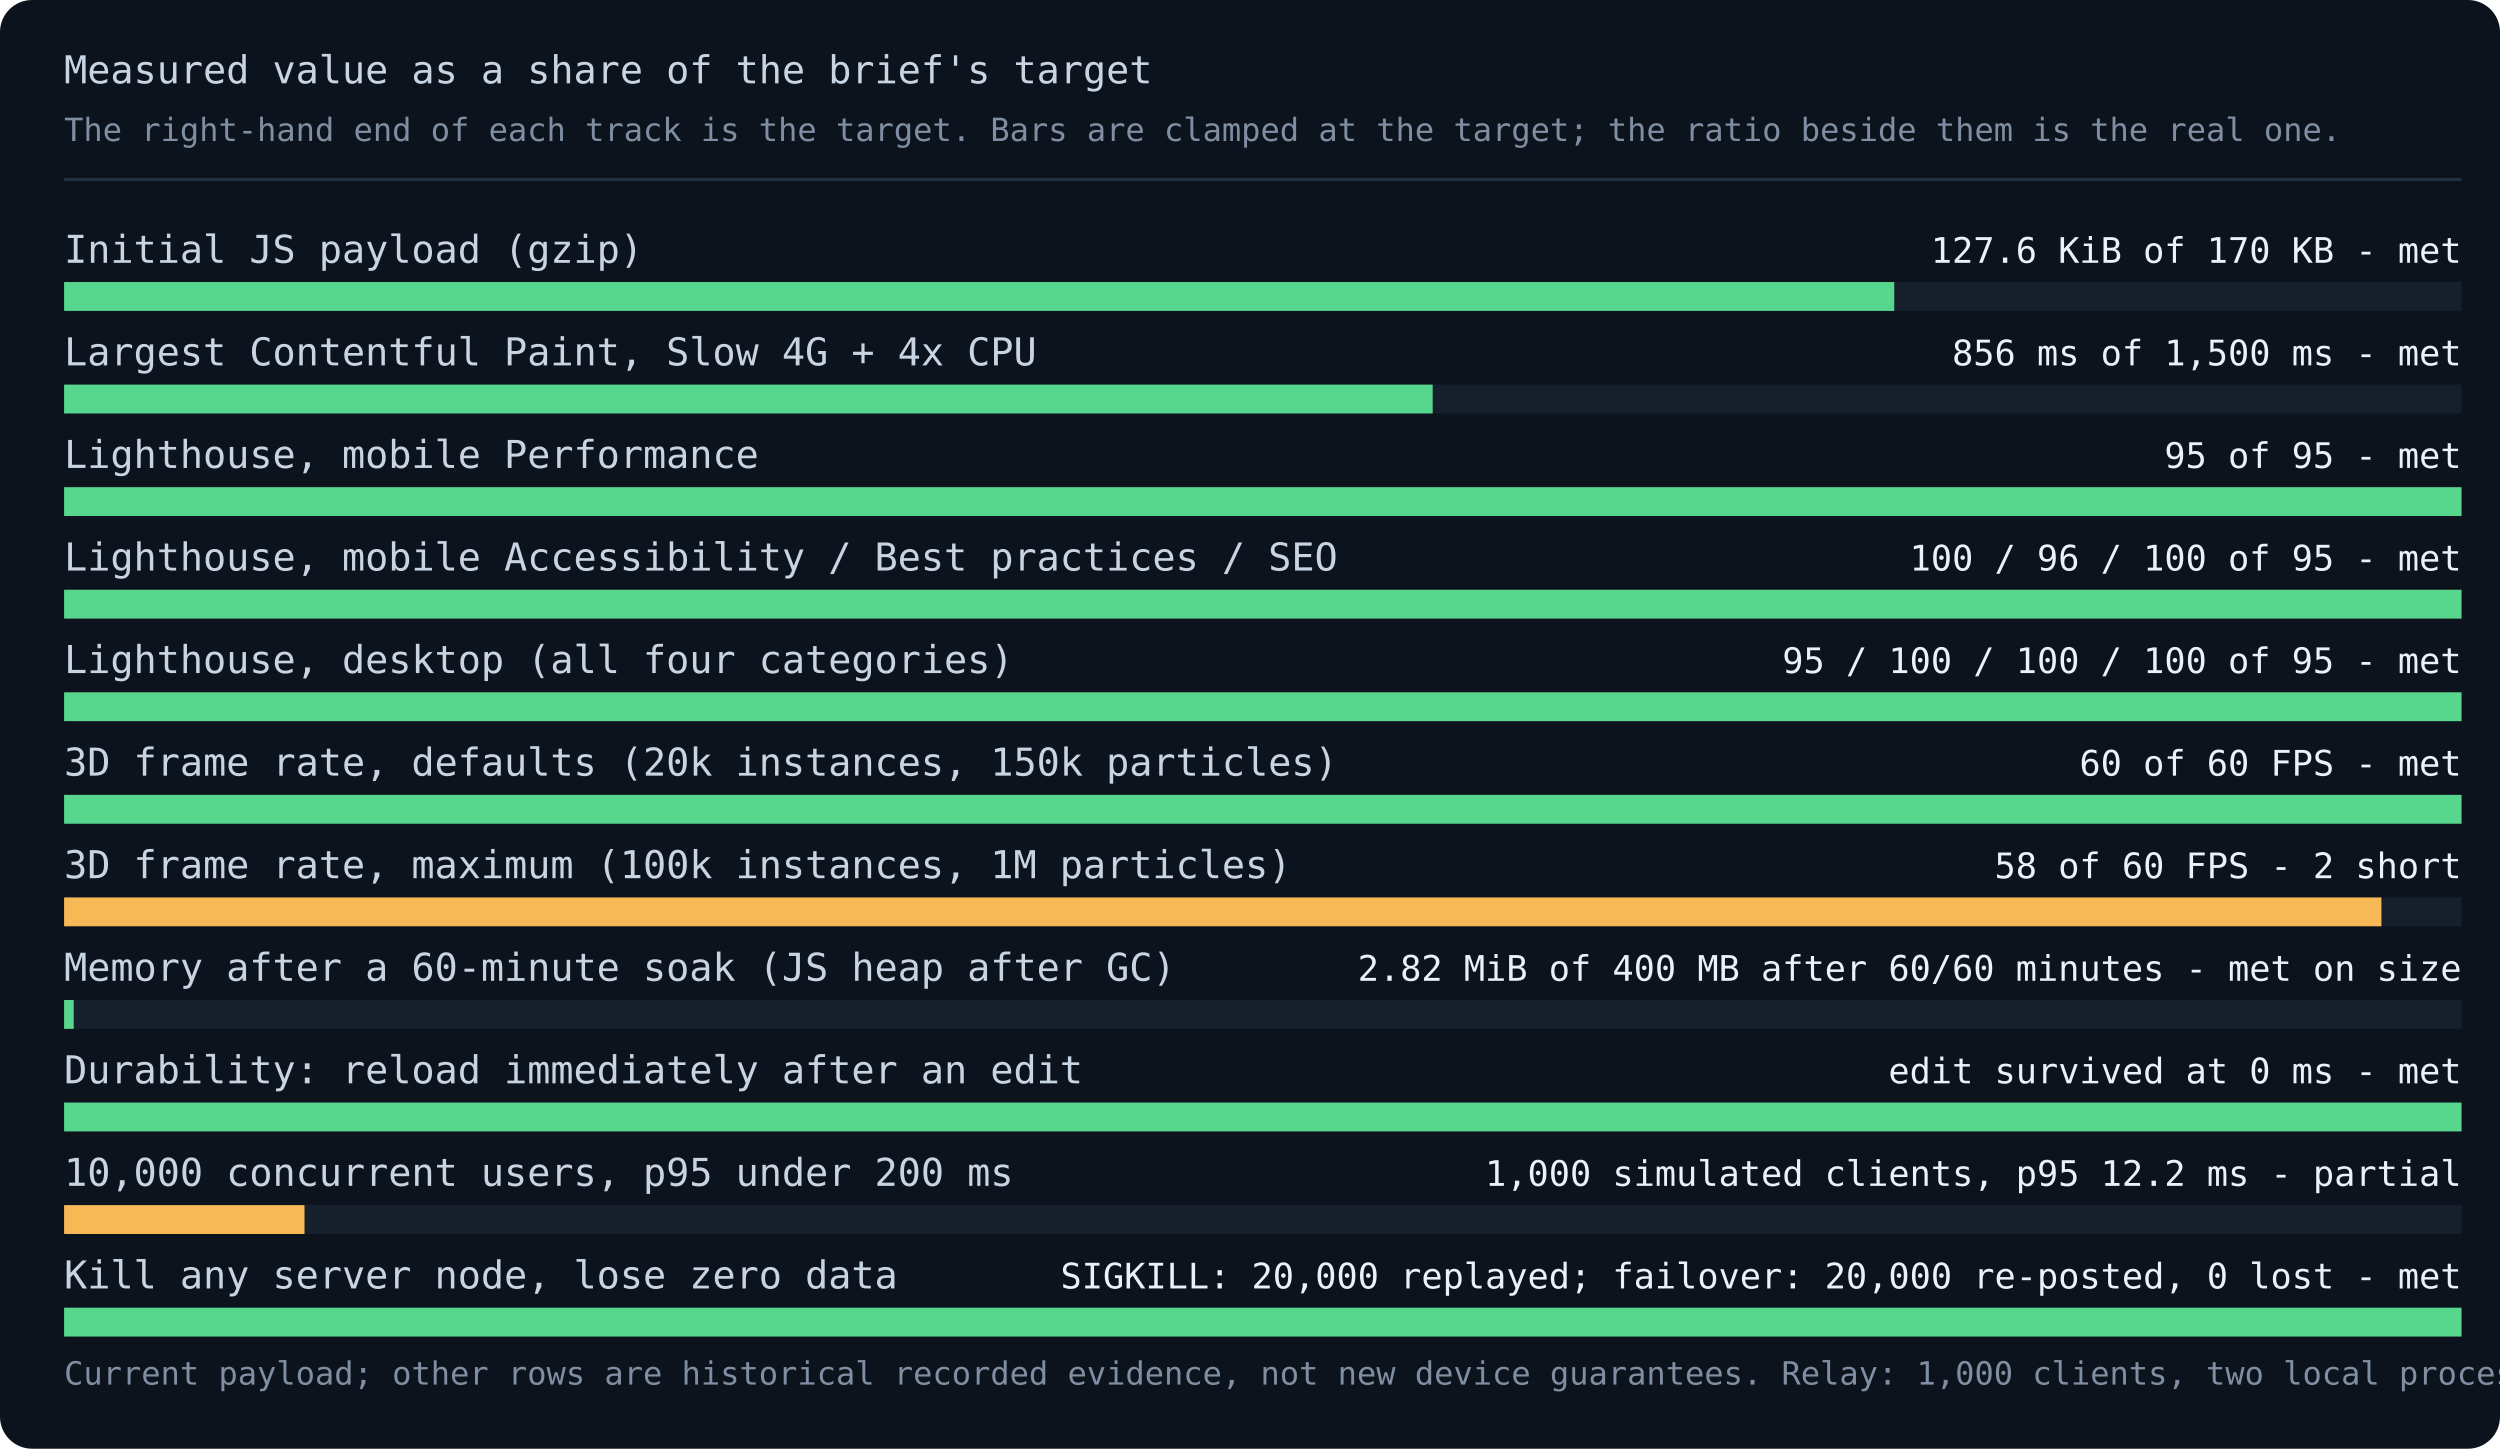
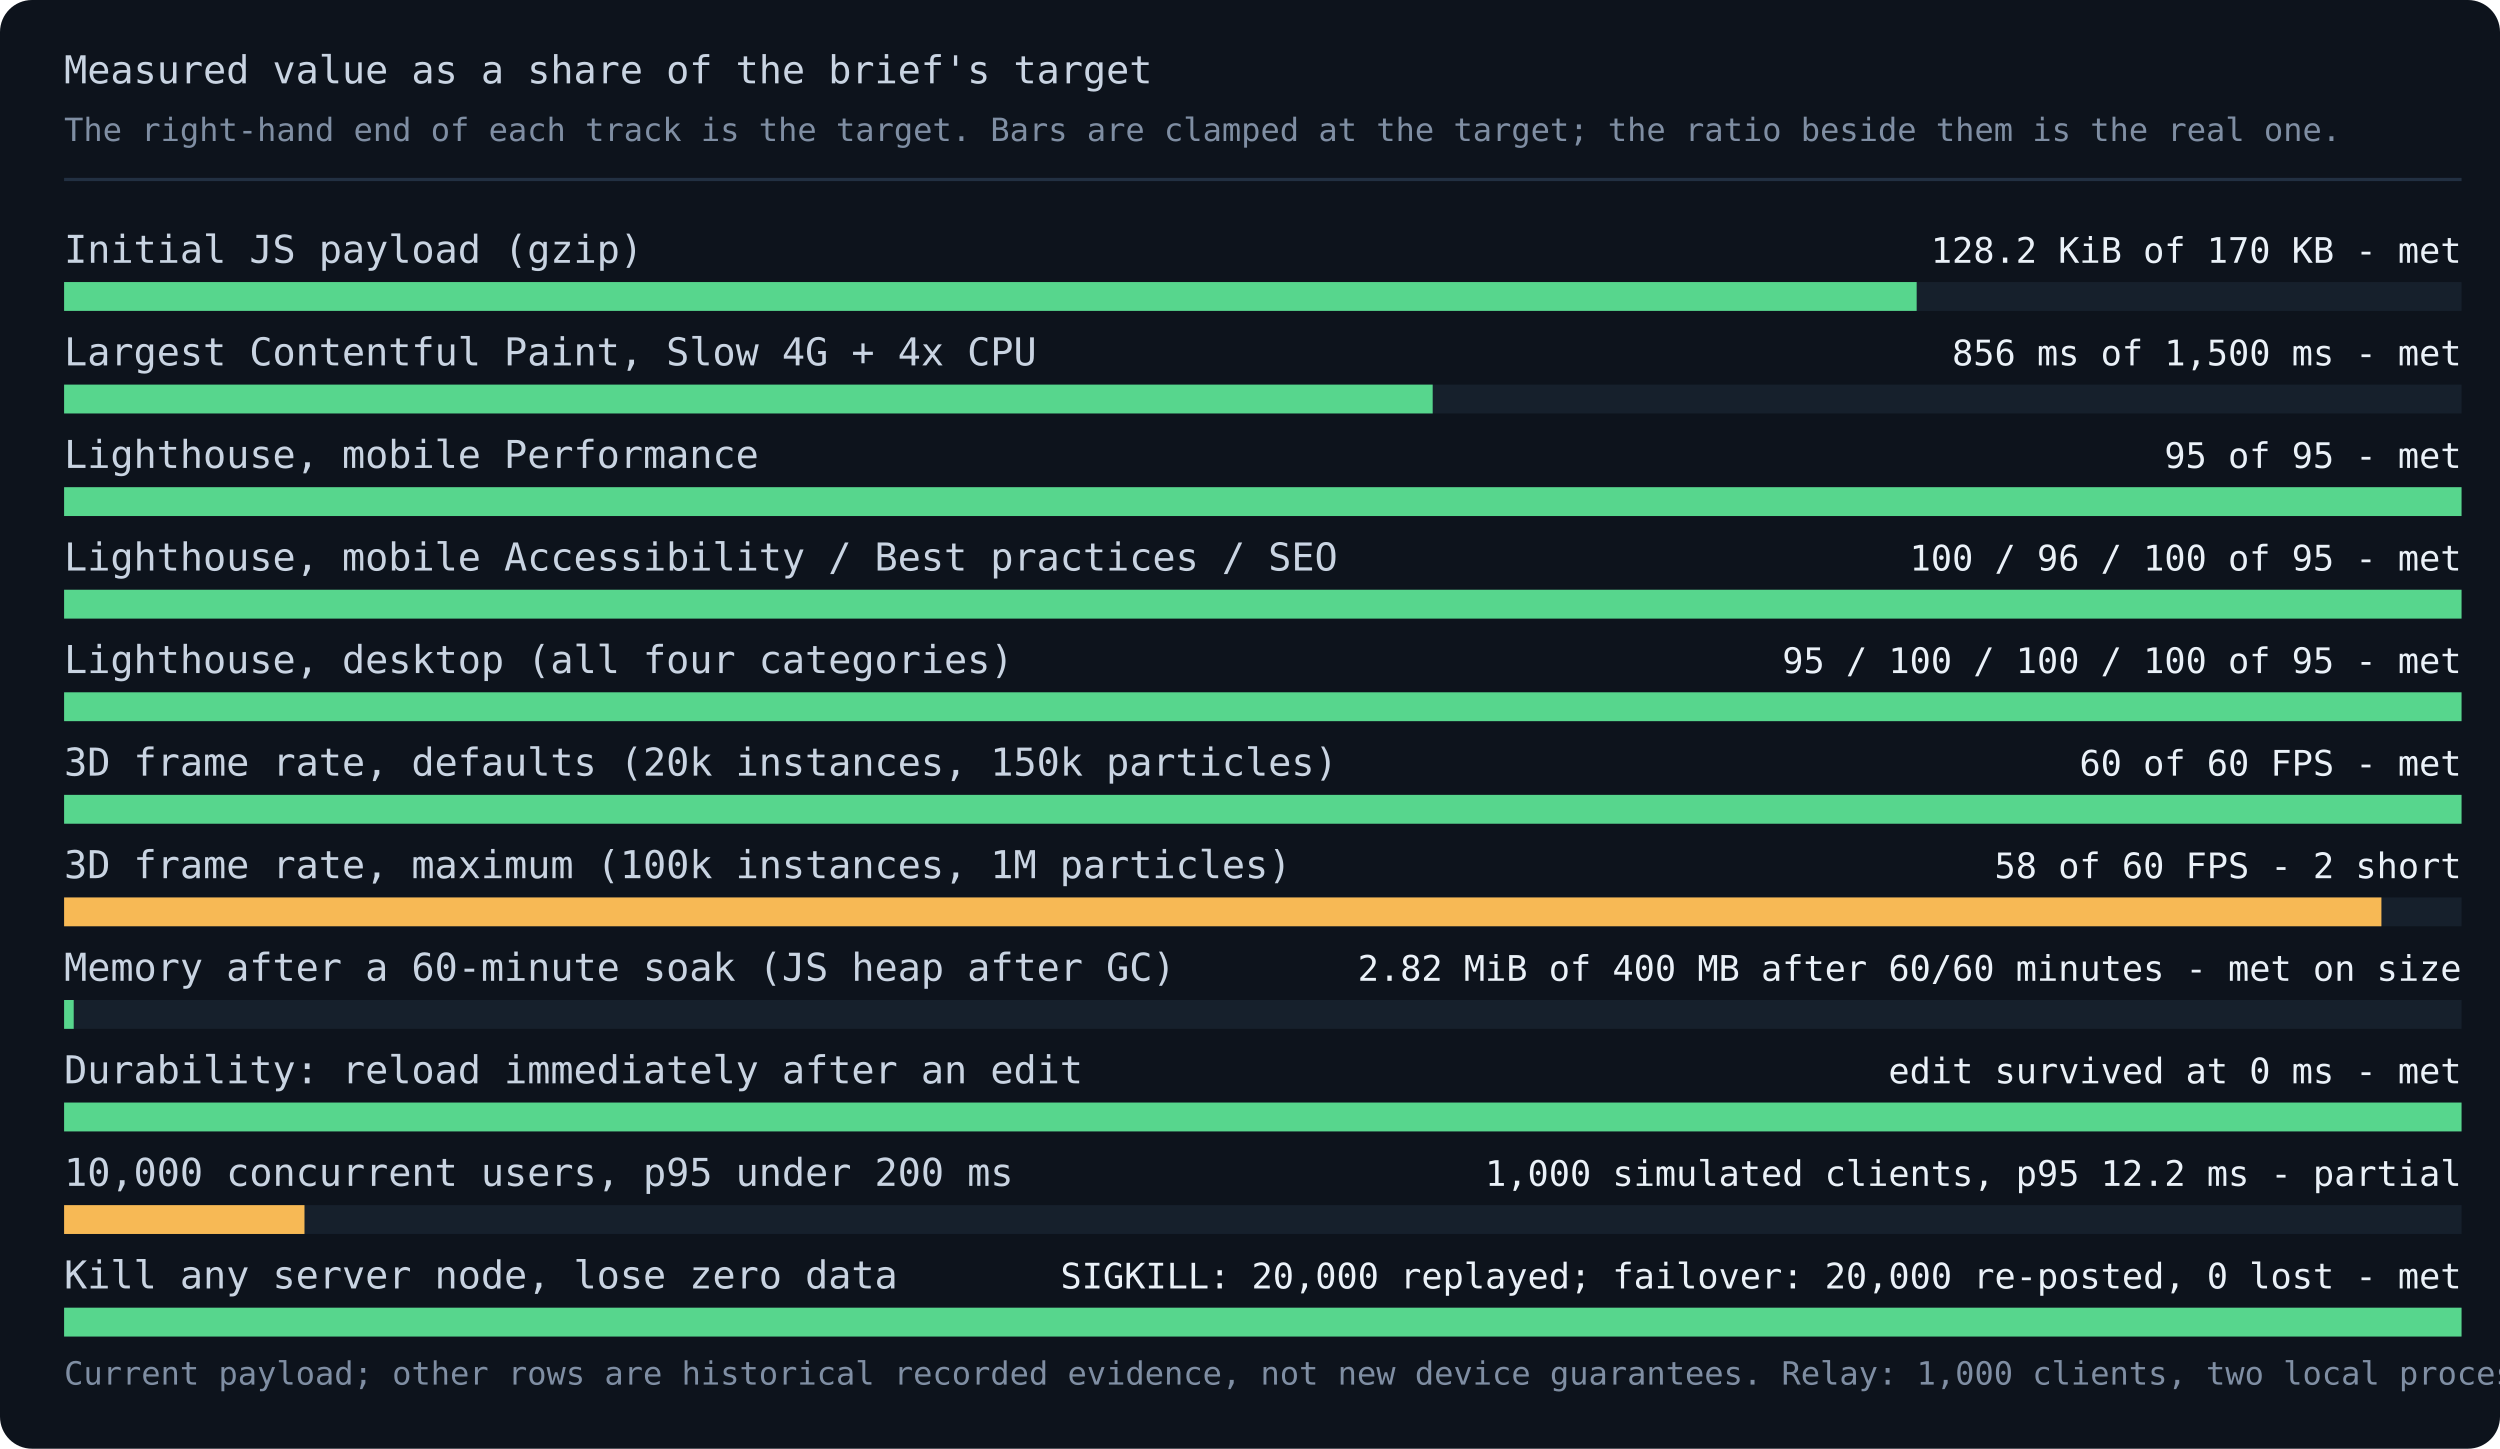
<svg xmlns="http://www.w3.org/2000/svg" viewBox="0 0 780 452" width="780" height="452" role="img" aria-labelledby="title desc">
  <style>
    .bg { fill: #0d131c; }
    .label { fill: #c9d4e2; font: 12px ui-monospace, monospace; }
    .value { fill: #eaf1f8; font: 11px ui-monospace, monospace; }
    .small { fill: #7f8ea3; font: 10px ui-monospace, monospace; }
    .track { fill: #16202c; }
    .met { fill: #57d68d; }
    .unmet { fill: #f7b955; }
    .partial { fill: #f7b955; }
    .unmeasured { fill: #33404f; }
    .none { fill: none; stroke: #4a5b70; stroke-dasharray: 4 3; }
    .axis { stroke: #223042; stroke-width: 1; }
  </style>
  <rect class="bg" x="0" y="0" width="780" height="452" rx="10" />
  <text class="label" x="20" y="26">Measured value as a share of the brief's target</text>
  <text class="small" x="20" y="44">The right-hand end of each track is the target. Bars are clamped at the target; the ratio beside them is the real one.</text>
  <line class="axis" x1="20" y1="56" x2="768" y2="56" />
  <text class="label" x="20" y="82">Initial JS payload (gzip)</text>
-   <text class="value" x="768" y="82" text-anchor="end">127.6 KiB of 170 KB - met</text>
+   <text class="value" x="768" y="82" text-anchor="end">128.2 KiB of 170 KB - met</text>
  <rect class="track" x="20" y="88" width="748" height="9" />
-   <rect class="met" x="20" y="88" width="571" height="9" />
+   <rect class="met" x="20" y="88" width="578" height="9" />
  <text class="label" x="20" y="114">Largest Contentful Paint, Slow 4G + 4x CPU</text>
  <text class="value" x="768" y="114" text-anchor="end">856 ms of 1,500 ms - met</text>
  <rect class="track" x="20" y="120" width="748" height="9" />
  <rect class="met" x="20" y="120" width="427" height="9" />
  <text class="label" x="20" y="146">Lighthouse, mobile Performance</text>
  <text class="value" x="768" y="146" text-anchor="end">95 of 95 - met</text>
  <rect class="track" x="20" y="152" width="748" height="9" />
  <rect class="met" x="20" y="152" width="748" height="9" />
  <text class="label" x="20" y="178">Lighthouse, mobile Accessibility / Best practices / SEO</text>
  <text class="value" x="768" y="178" text-anchor="end">100 / 96 / 100 of 95 - met</text>
  <rect class="track" x="20" y="184" width="748" height="9" />
  <rect class="met" x="20" y="184" width="748" height="9" />
  <text class="label" x="20" y="210">Lighthouse, desktop (all four categories)</text>
  <text class="value" x="768" y="210" text-anchor="end">95 / 100 / 100 / 100 of 95 - met</text>
  <rect class="track" x="20" y="216" width="748" height="9" />
  <rect class="met" x="20" y="216" width="748" height="9" />
  <text class="label" x="20" y="242">3D frame rate, defaults (20k instances, 150k particles)</text>
  <text class="value" x="768" y="242" text-anchor="end">60 of 60 FPS - met</text>
  <rect class="track" x="20" y="248" width="748" height="9" />
  <rect class="met" x="20" y="248" width="748" height="9" />
  <text class="label" x="20" y="274">3D frame rate, maximum (100k instances, 1M particles)</text>
  <text class="value" x="768" y="274" text-anchor="end">58 of 60 FPS - 2 short</text>
  <rect class="track" x="20" y="280" width="748" height="9" />
  <rect class="unmet" x="20" y="280" width="723" height="9" />
  <text class="label" x="20" y="306">Memory after a 60-minute soak (JS heap after GC)</text>
  <text class="value" x="768" y="306" text-anchor="end">2.82 MiB of 400 MB after 60/60 minutes - met on size</text>
  <rect class="track" x="20" y="312" width="748" height="9" />
  <rect class="met" x="20" y="312" width="3" height="9" />
  <text class="label" x="20" y="338">Durability: reload immediately after an edit</text>
  <text class="value" x="768" y="338" text-anchor="end">edit survived at 0 ms - met</text>
  <rect class="track" x="20" y="344" width="748" height="9" />
  <rect class="met" x="20" y="344" width="748" height="9" />
  <text class="label" x="20" y="370">10,000 concurrent users, p95 under 200 ms</text>
  <text class="value" x="768" y="370" text-anchor="end">1,000 simulated clients, p95 12.2 ms - partial</text>
  <rect class="track" x="20" y="376" width="748" height="9" />
  <rect class="partial" x="20" y="376" width="75" height="9" />
  <text class="label" x="20" y="402">Kill any server node, lose zero data</text>
  <text class="value" x="768" y="402" text-anchor="end">SIGKILL: 20,000 replayed; failover: 20,000 re-posted, 0 lost - met</text>
  <rect class="track" x="20" y="408" width="748" height="9" />
  <rect class="met" x="20" y="408" width="748" height="9" />
  <text class="small" x="20" y="432">Current payload; other rows are historical recorded evidence, not new device guarantees. Relay: 1,000 clients, two local processes, not a fleet. See LOAD_CHAOS.md.</text>
</svg>
